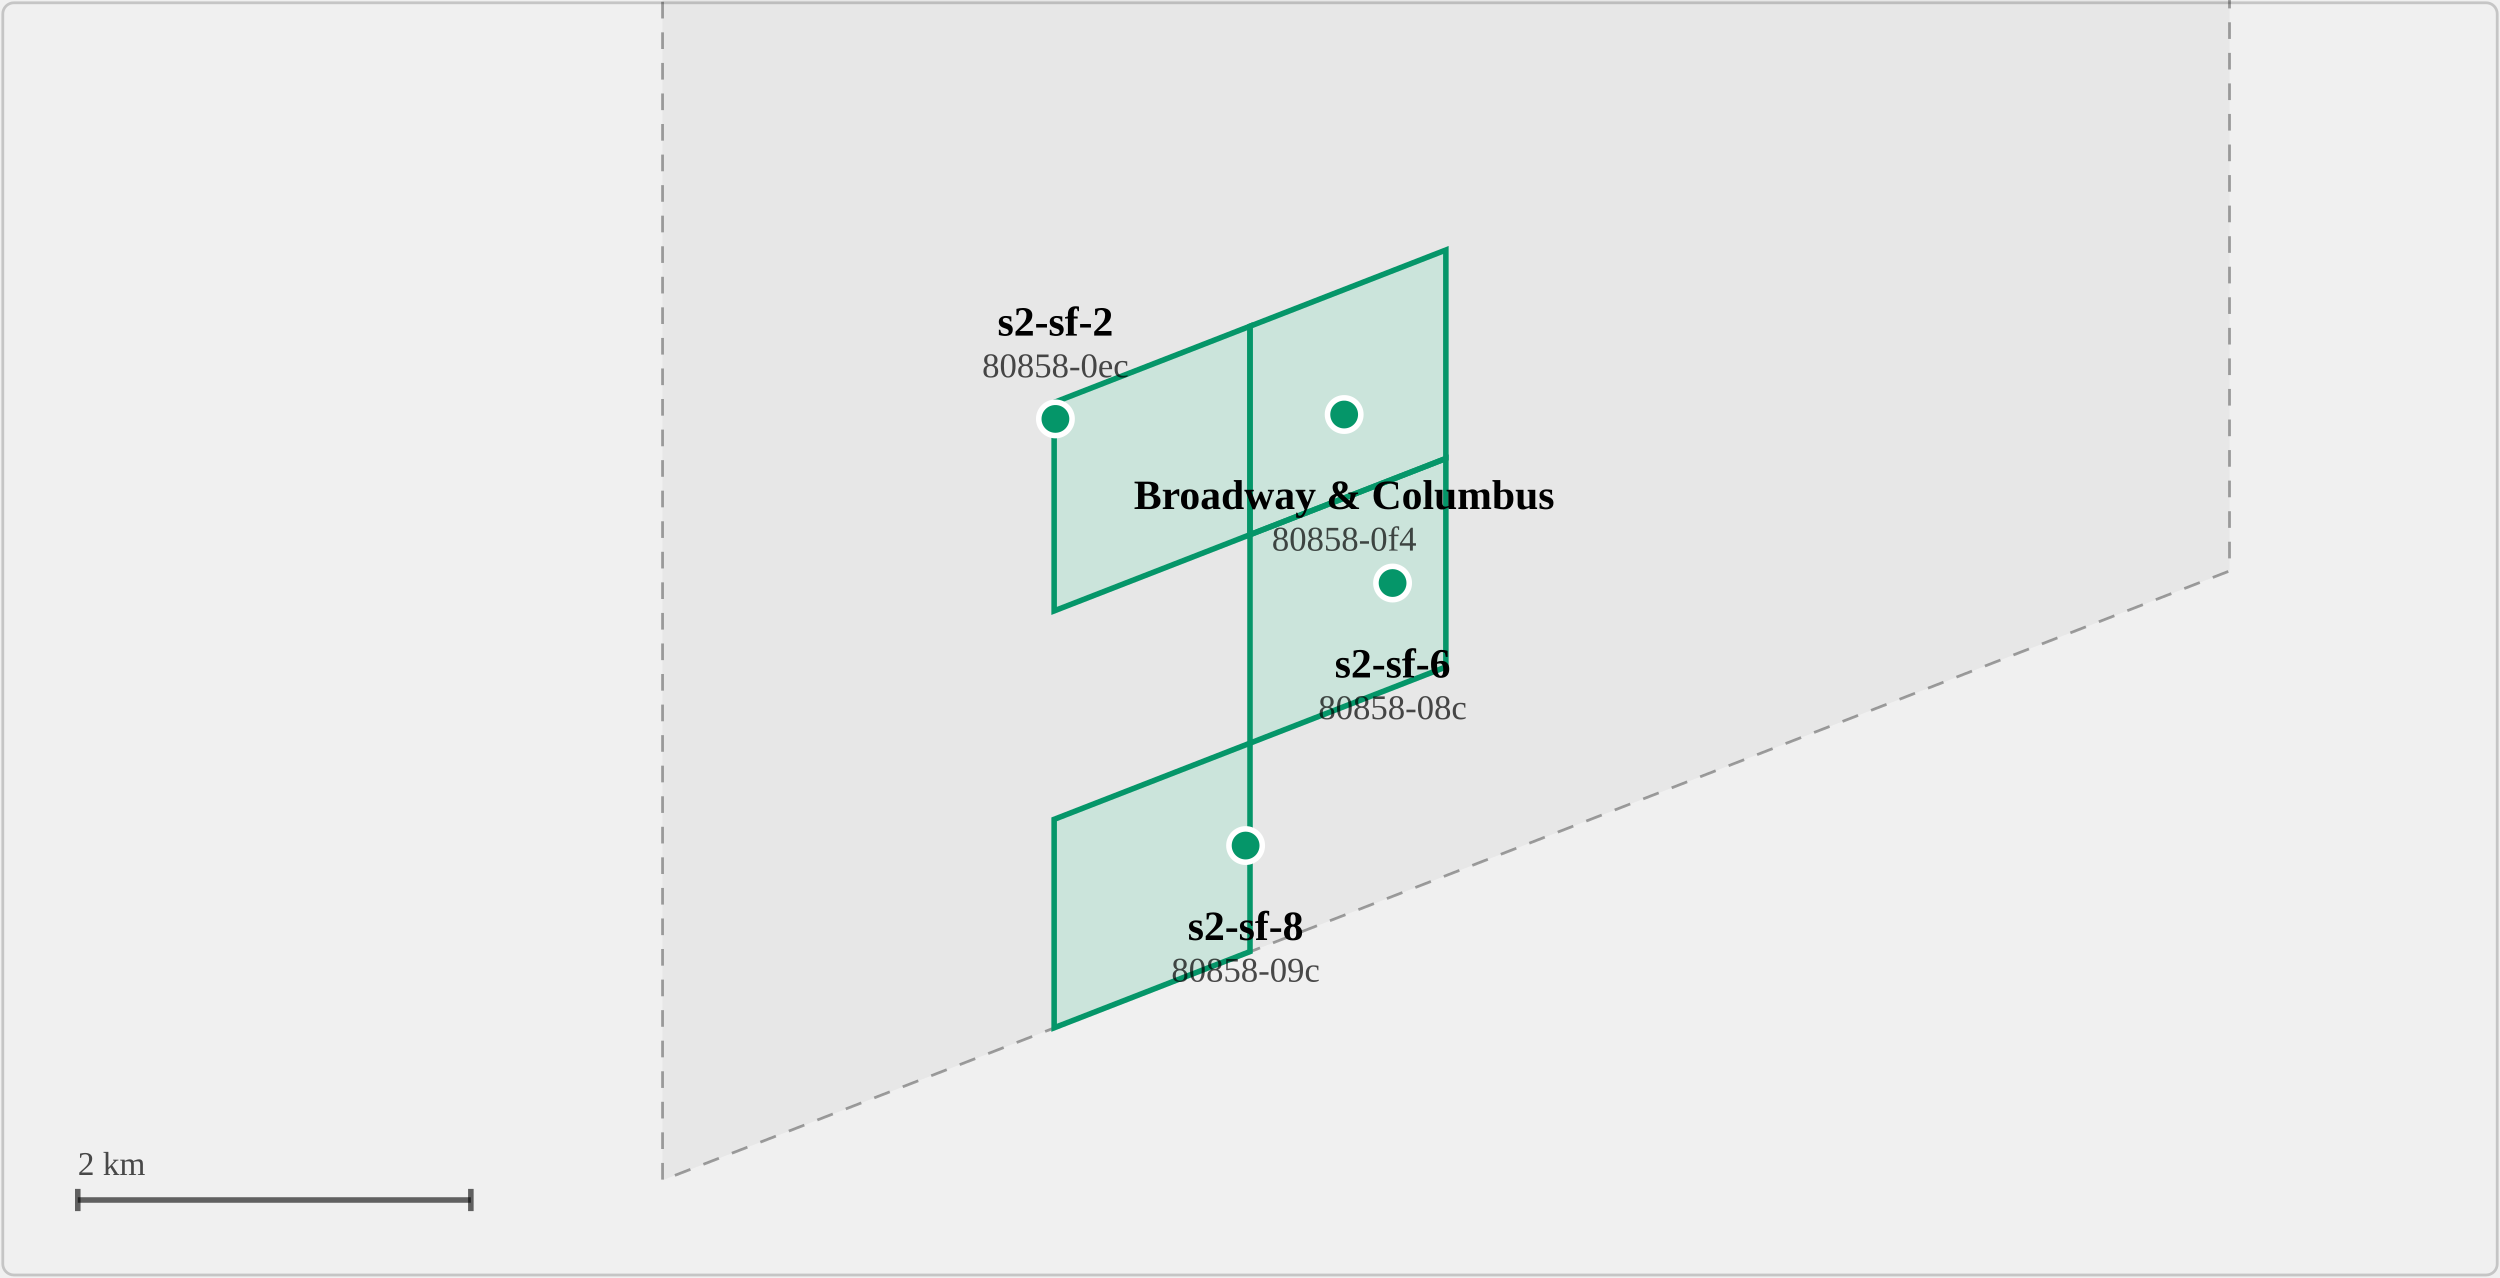
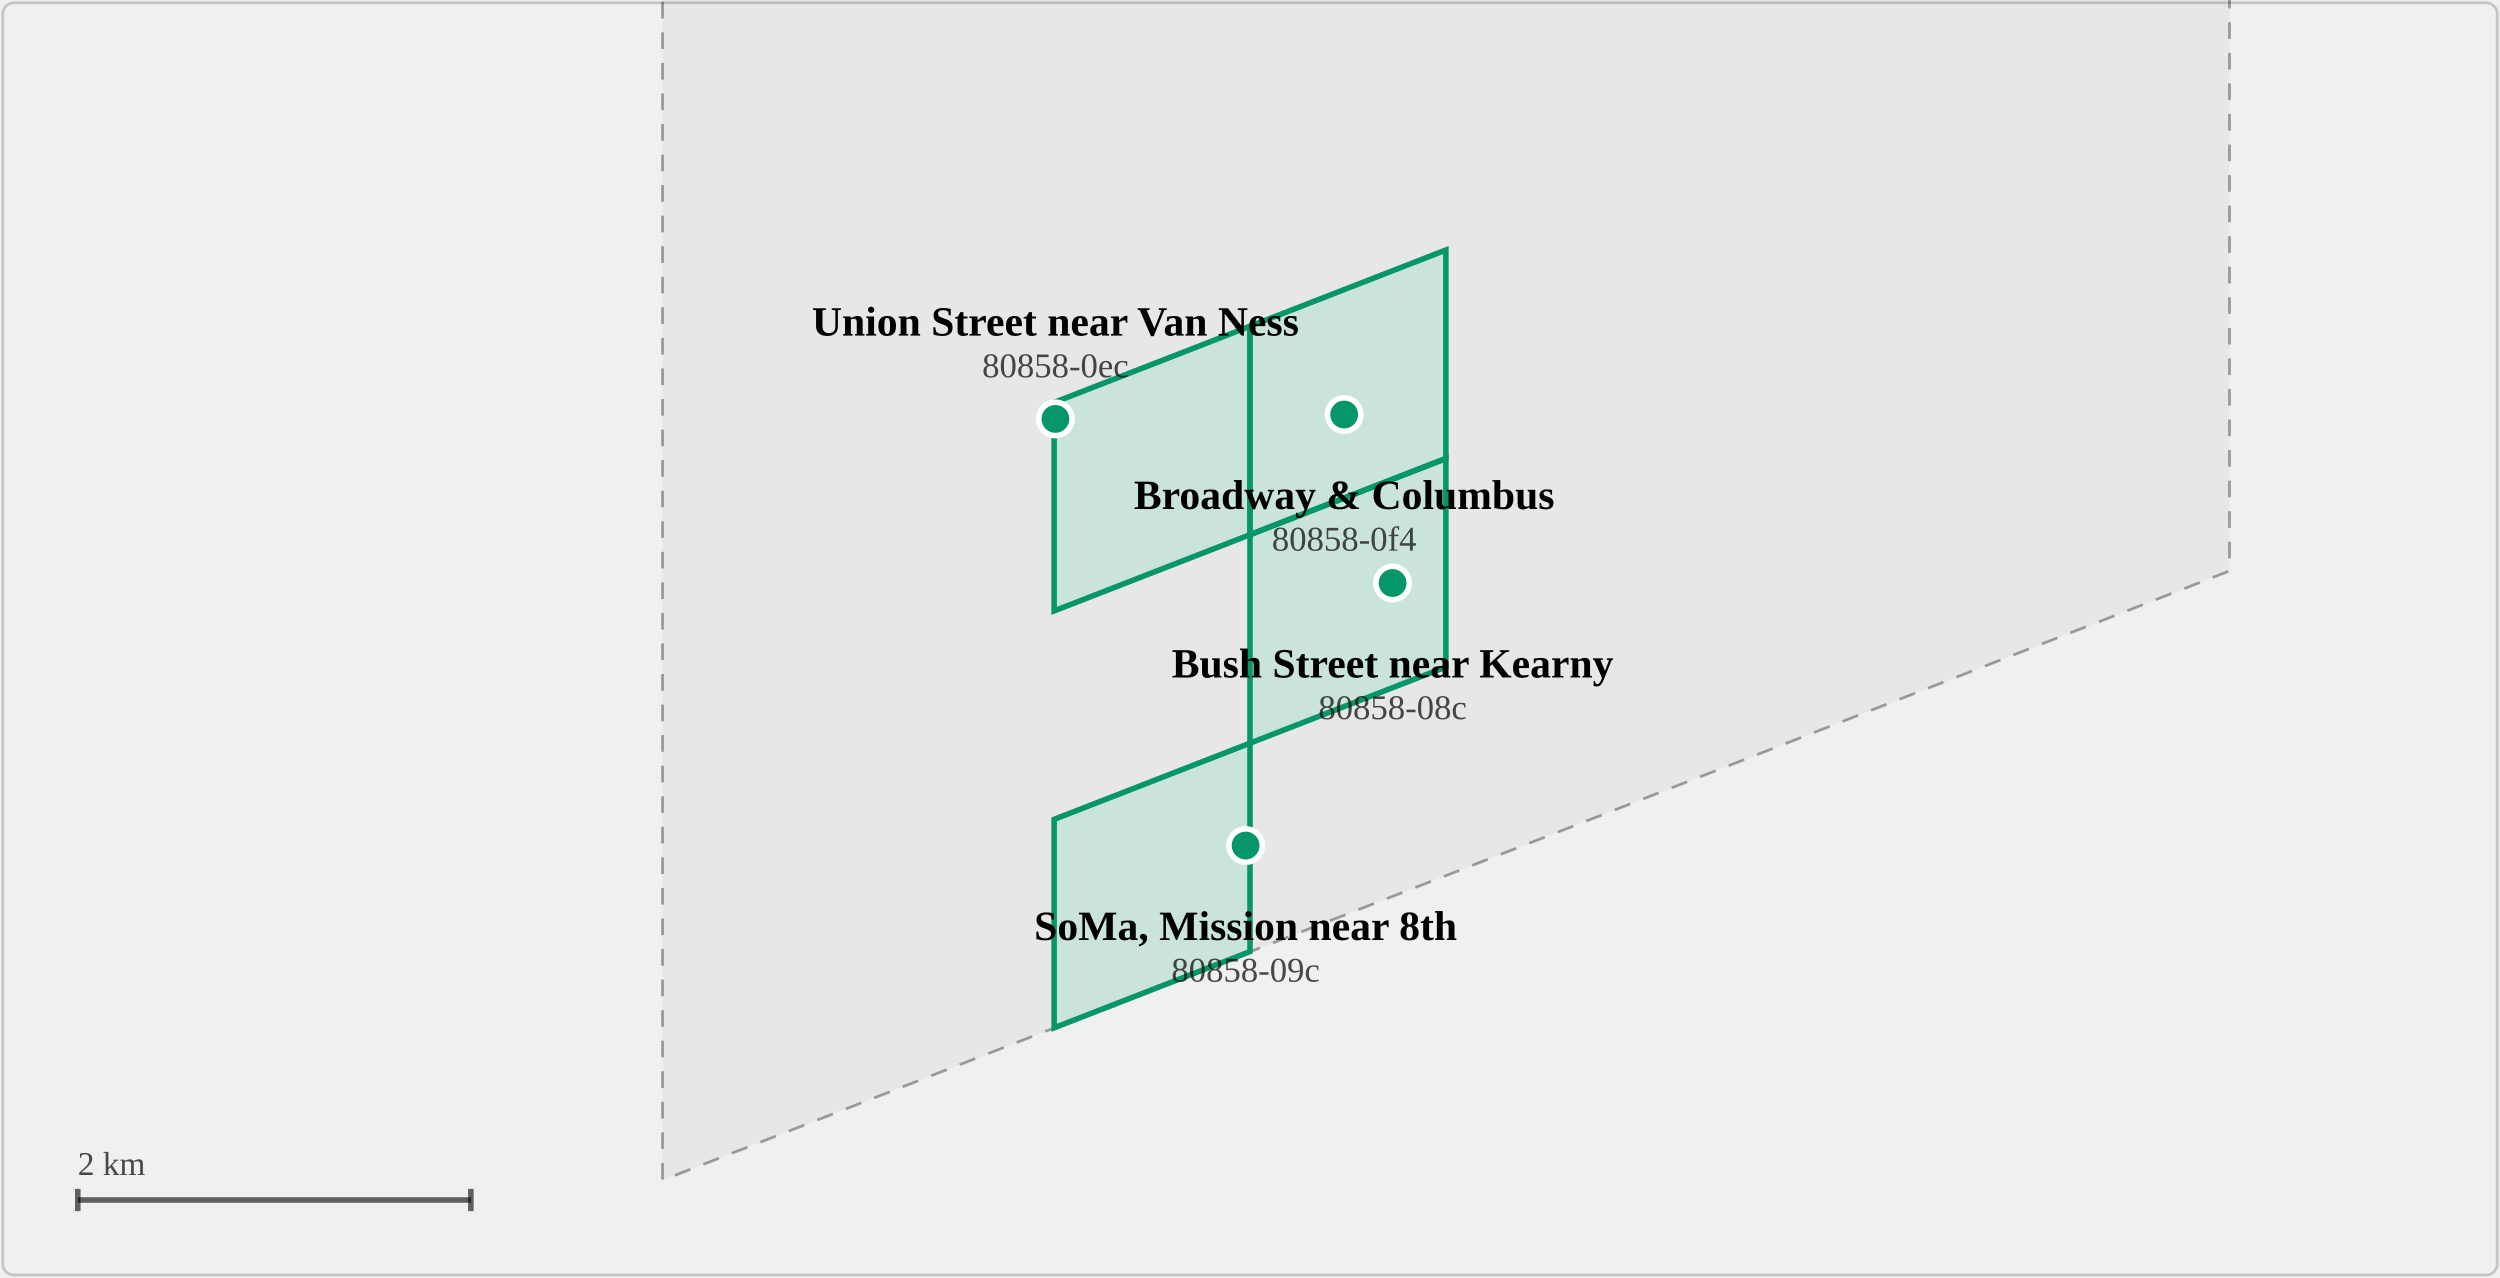
<svg xmlns="http://www.w3.org/2000/svg" viewBox="0 0 900 460" width="100%" role="img" aria-labelledby="scene-map-title scene-map-desc" class="scene-map">
  <style>
  .scene-map__frame { fill: none; stroke: currentColor; stroke-opacity: 0.18; }
  .scene-map__area { fill: currentColor; fill-opacity: 0.04; stroke: currentColor; stroke-opacity: 0.35; stroke-dasharray: 6 5; }
  .scene-map__area-label { fill: currentColor; fill-opacity: 0.55; font-size: 13px; }
  .scene-map__cell { fill: #34d399; fill-opacity: 0.16; stroke: #059669; stroke-width: 2; }
  .scene-map__marker { fill: #059669; stroke: #ffffff; stroke-width: 2; }
  .scene-map__title { fill: currentColor; font-size: 15px; font-weight: 600; }
  .scene-map__token { fill: currentColor; fill-opacity: 0.7; font-size: 12.5px; }
  .scene-map__scale { stroke: currentColor; stroke-opacity: 0.6; }
  .scene-map__scale-label { fill: currentColor; fill-opacity: 0.7; font-size: 12px; }
  @media (prefers-color-scheme: dark) {
    .scene-map__cell { fill: #34d399; fill-opacity: 0.2; stroke: #34d399; }
    .scene-map__marker { fill: #34d399; stroke: #0b1013; }
  }
</style>
  <rect class="scene-map__frame" x="1" y="1" width="898" height="458" rx="4" />
  <g>
    <polygon class="scene-map__area" points="238.51,-175.35 238.51,424.87 802.63,205.55 802.63,-395.05" />
    <polygon class="scene-map__cell" points="379.49,144.88 379.49,219.92 450.00,192.48 450.00,117.44" />
    <polygon class="scene-map__cell" points="450.00,117.44 450.00,192.48 520.51,165.05 520.51,90.00" />
    <polygon class="scene-map__cell" points="450.00,192.48 450.00,267.53 520.51,240.10 520.51,165.05" />
    <polygon class="scene-map__cell" points="379.49,294.96 379.49,370.00 450.00,342.57 450.00,267.53" />
  </g>
  <g>
    <g class="scene-map__site">
      <circle class="scene-map__marker" cx="379.95" cy="150.81" r="6" />
-       <text class="scene-map__title" x="379.95" y="120.81" text-anchor="middle">s2-sf-2</text>
+       <text class="scene-map__title" x="379.95" y="120.81" text-anchor="middle">Union Street near Van Ness</text>
      <text class="scene-map__token" x="379.95" y="135.81" text-anchor="middle">80858-0ec</text>
    </g>
    <g class="scene-map__site">
      <circle class="scene-map__marker" cx="483.90" cy="149.23" r="6" />
      <text class="scene-map__title" x="483.90" y="183.23" text-anchor="middle">Broadway &amp; Columbus</text>
      <text class="scene-map__token" x="483.90" y="198.23" text-anchor="middle">80858-0f4</text>
    </g>
    <g class="scene-map__site">
      <circle class="scene-map__marker" cx="501.33" cy="209.89" r="6" />
-       <text class="scene-map__title" x="501.33" y="243.89" text-anchor="middle">s2-sf-6</text>
+       <text class="scene-map__title" x="501.33" y="243.89" text-anchor="middle">Bush Street near Kearny</text>
      <text class="scene-map__token" x="501.33" y="258.89" text-anchor="middle">80858-08c</text>
    </g>
    <g class="scene-map__site">
      <circle class="scene-map__marker" cx="448.42" cy="304.40" r="6" />
-       <text class="scene-map__title" x="448.42" y="338.40" text-anchor="middle">s2-sf-8</text>
+       <text class="scene-map__title" x="448.42" y="338.40" text-anchor="middle">SoMa, Mission near 8th</text>
      <text class="scene-map__token" x="448.42" y="353.40" text-anchor="middle">80858-09c</text>
    </g>
  </g>
  <g>
    <line class="scene-map__scale" x1="28" y1="432" x2="169.51" y2="432" stroke-width="2" />
    <line class="scene-map__scale" x1="28" y1="428" x2="28" y2="436" stroke-width="2" />
    <line class="scene-map__scale" x1="169.51" y1="428" x2="169.51" y2="436" stroke-width="2" />
    <text class="scene-map__scale-label" x="28" y="423">2 km</text>
  </g>
</svg>
